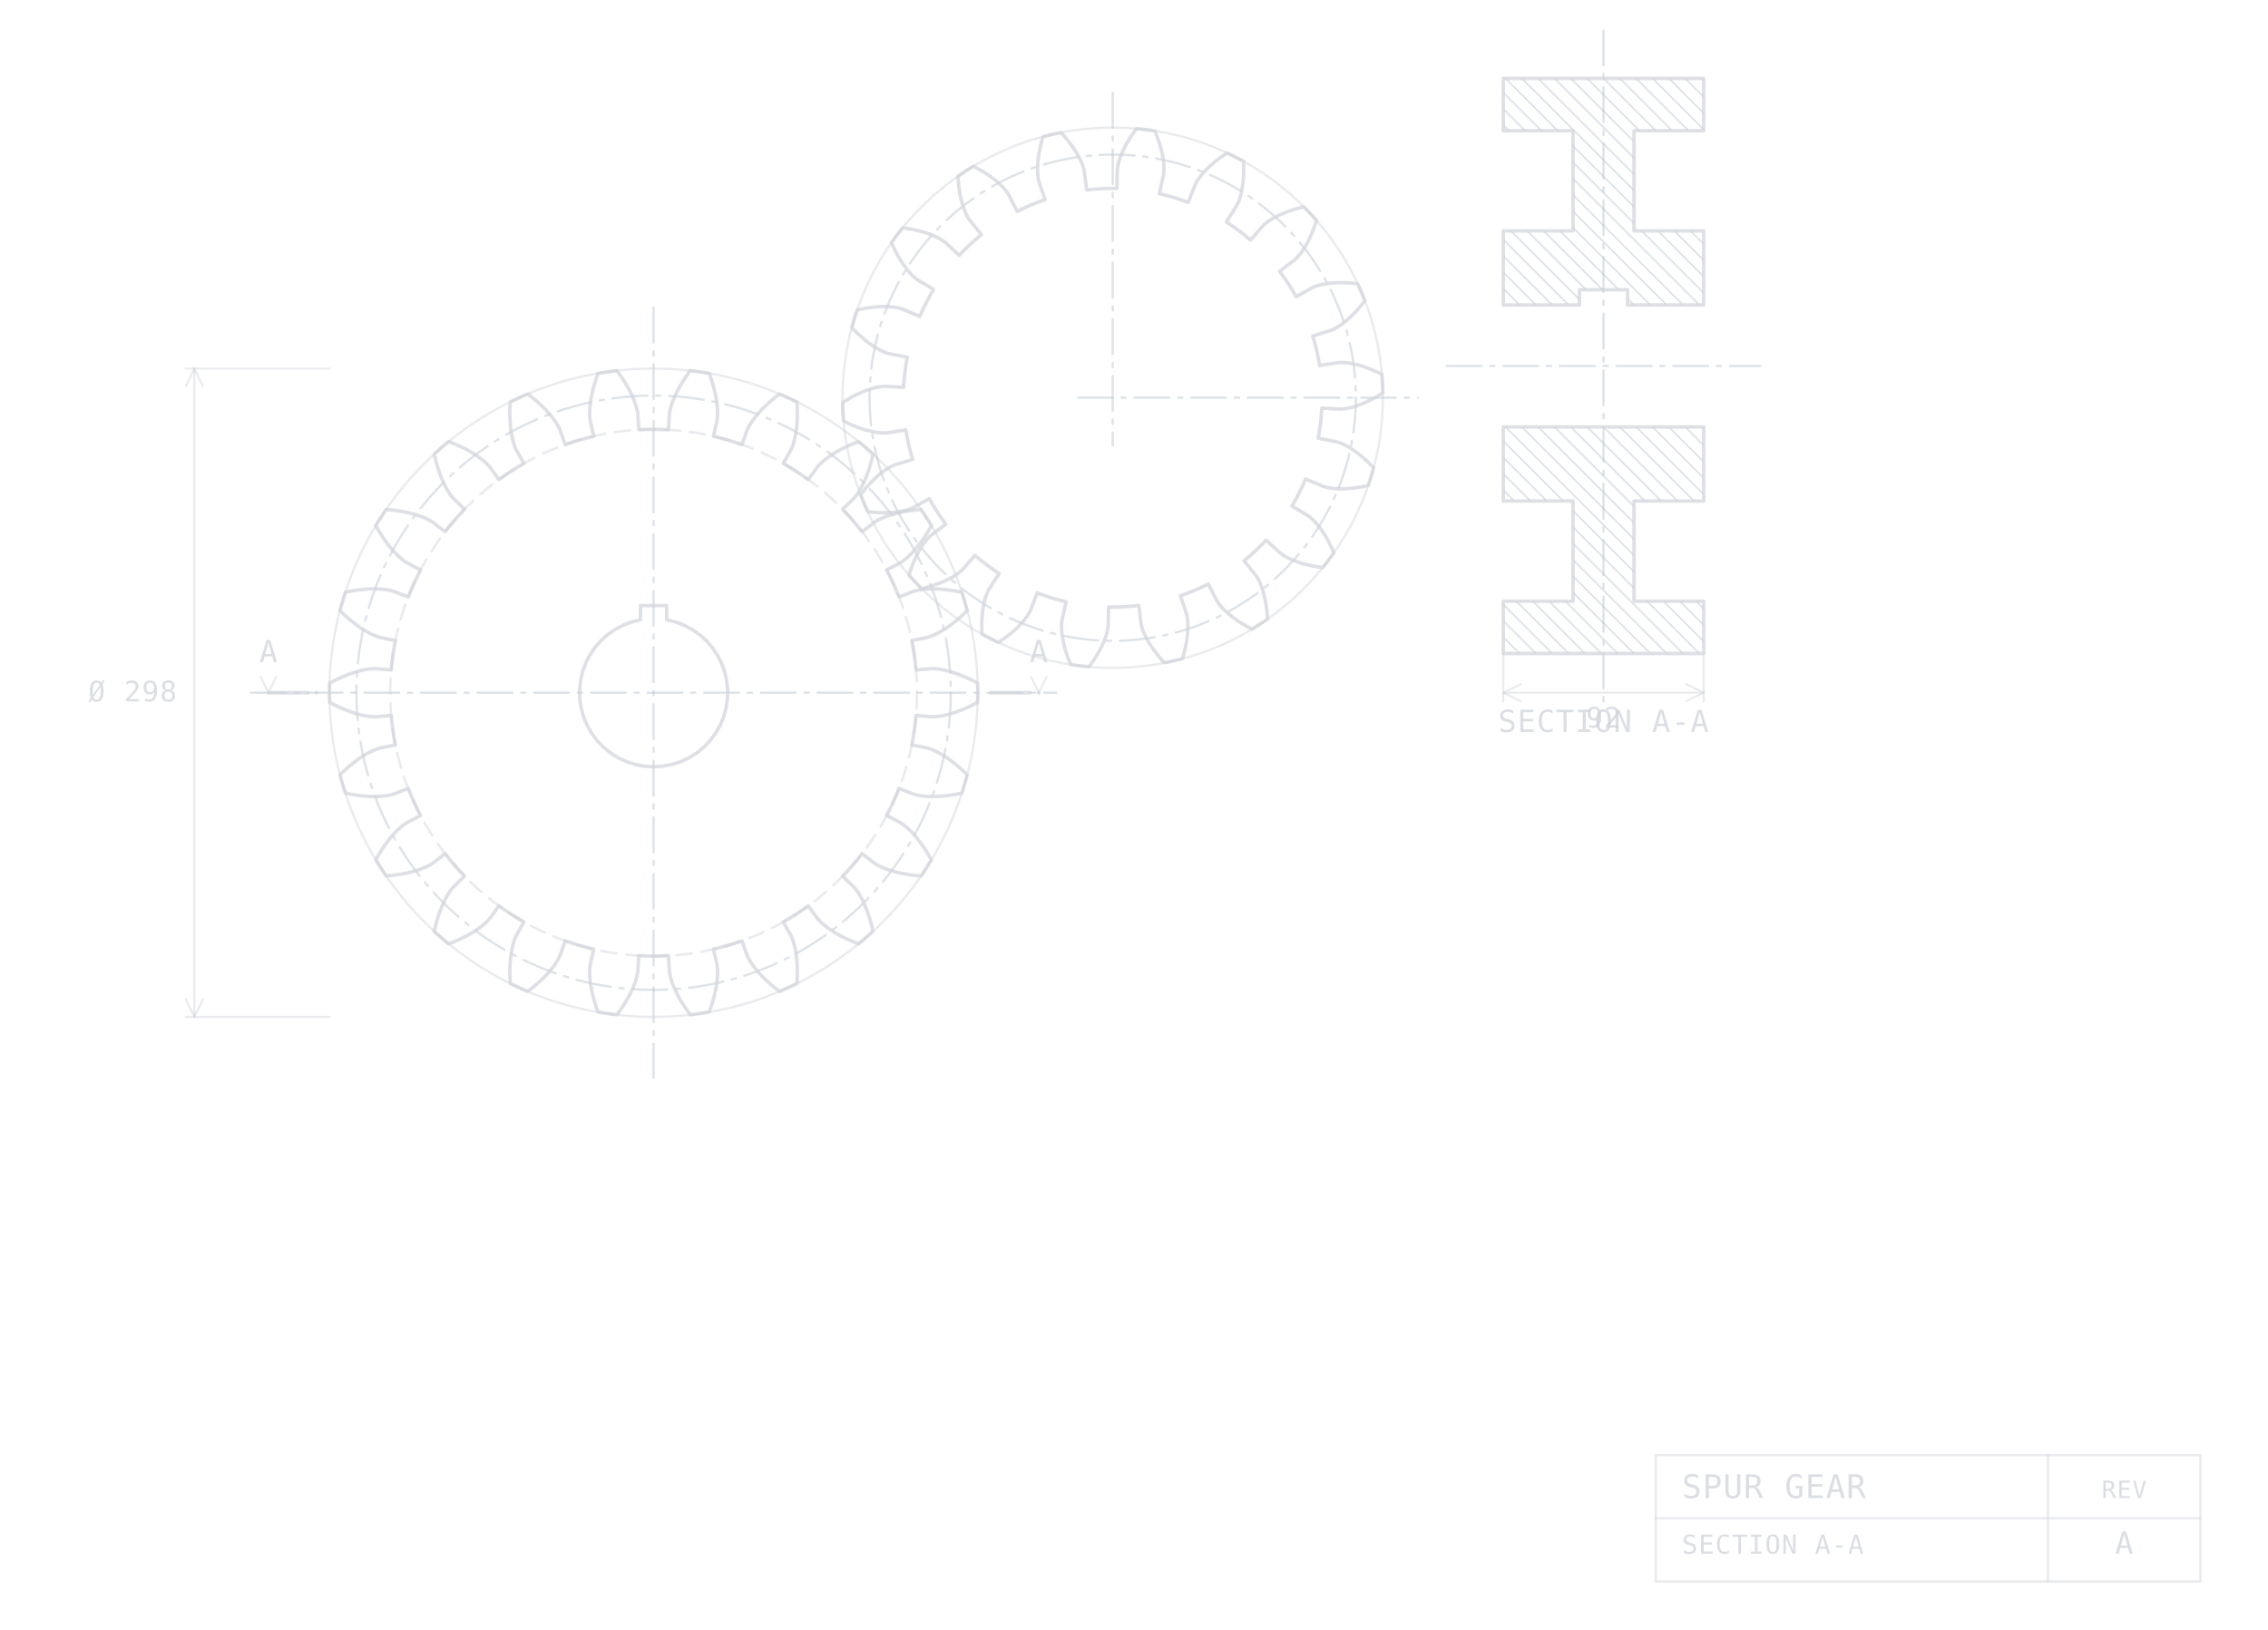
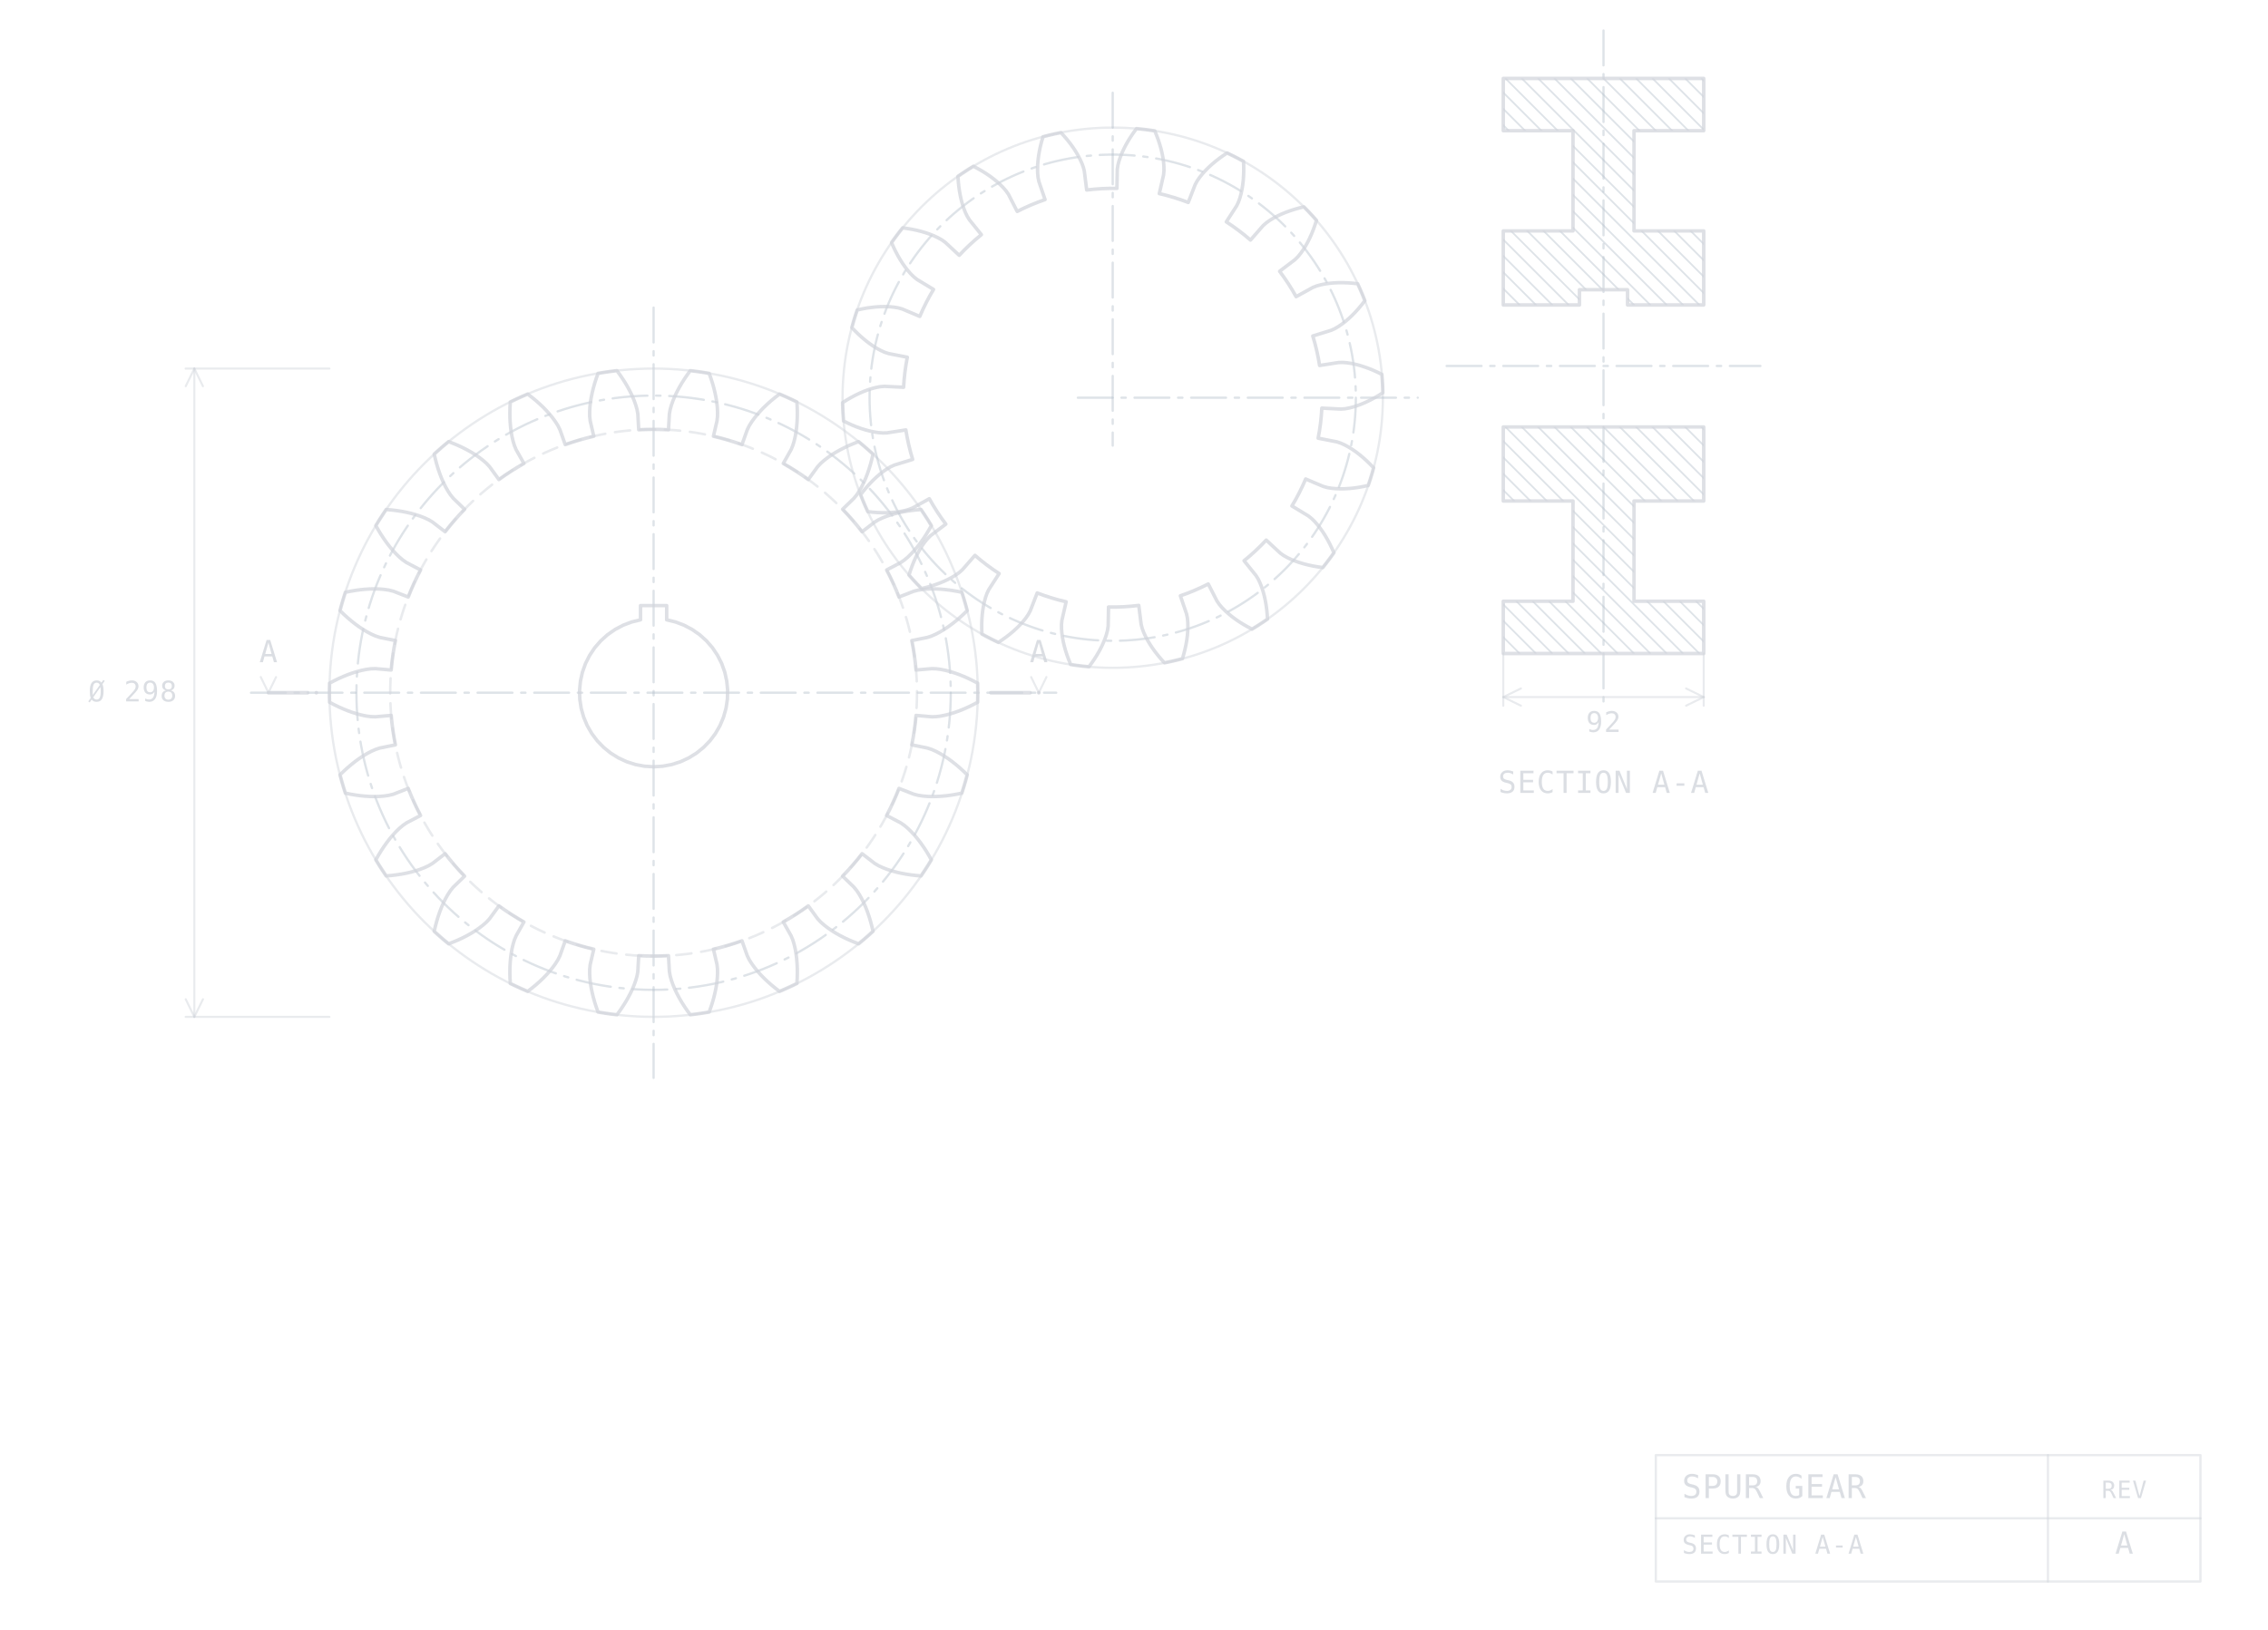
<svg xmlns="http://www.w3.org/2000/svg" viewBox="0 0 1041 748" fill="none" stroke-linecap="round" stroke-linejoin="round" aria-hidden="true">
  <line x1="115.2" y1="318" x2="484.8" y2="318" stroke="rgba(176, 188, 200, 0.42)" stroke-width="1.05" vector-effect="non-scaling-stroke" stroke-dasharray="16 4 2 4" />
  <line x1="300" y1="141.2" x2="300" y2="494.8" stroke="rgba(176, 188, 200, 0.42)" stroke-width="1.05" vector-effect="non-scaling-stroke" stroke-dasharray="16 4 2 4" />
  <circle cx="300" cy="318" r="148.8" stroke="rgba(209, 213, 219, 0.48)" stroke-width="1.05" vector-effect="non-scaling-stroke" />
  <circle cx="300" cy="318" r="136.4" stroke="rgba(176, 188, 200, 0.42)" stroke-width="1.05" vector-effect="non-scaling-stroke" stroke-dasharray="16 4 2 4" />
  <circle cx="300" cy="318" r="120.9" stroke="rgba(209, 213, 219, 0.48)" stroke-width="1.15" vector-effect="non-scaling-stroke" stroke-dasharray="7 4.5" />
  <path d="M 420.45 328.42 L 427.7 329.05 L 429.77 328.98 L 431.87 328.7 L 433.97 328.27 L 436.08 327.72 L 438.19 327.07 L 440.3 326.31 L 442.42 325.46 L 444.53 324.52 L 446.63 323.49 L 448.74 322.38 L 448.79 319.46 L 448.79 316.54 L 448.74 313.62 L 448.74 313.62 L 446.63 312.51 L 444.53 311.48 L 442.42 310.54 L 440.3 309.69 L 438.19 308.93 L 436.08 308.28 L 433.97 307.73 L 431.87 307.3 L 429.77 307.02 L 427.7 306.95 L 420.45 307.58 L 420.11 304.18 L 419.67 300.79 L 419.14 297.42 L 418.51 294.06 L 418.51 294.06 L 425.64 292.62 L 427.61 291.97 L 429.54 291.11 L 431.44 290.11 L 433.3 288.99 L 435.15 287.77 L 436.96 286.45 L 438.75 285.03 L 440.51 283.54 L 442.24 281.96 L 443.94 280.3 L 443.18 277.48 L 442.35 274.68 L 441.48 271.9 L 441.48 271.9 L 439.15 271.42 L 436.84 271.03 L 434.55 270.72 L 432.28 270.5 L 430.04 270.37 L 427.83 270.33 L 425.65 270.4 L 423.51 270.59 L 421.42 270.91 L 419.41 271.42 L 412.63 274.07 L 411.35 270.9 L 409.97 267.78 L 408.51 264.69 L 406.96 261.65 L 406.96 261.65 L 413.4 258.26 L 415.11 257.07 L 416.72 255.71 L 418.25 254.21 L 419.73 252.61 L 421.16 250.92 L 422.52 249.14 L 423.84 247.28 L 425.11 245.35 L 426.33 243.34 L 427.49 241.27 L 425.96 238.78 L 424.38 236.33 L 422.76 233.91 L 422.76 233.91 L 420.39 234.1 L 418.06 234.38 L 415.78 234.73 L 413.54 235.15 L 411.35 235.66 L 409.22 236.25 L 407.15 236.93 L 405.15 237.71 L 403.24 238.6 L 401.45 239.67 L 395.69 244.11 L 393.57 241.44 L 391.37 238.83 L 389.1 236.28 L 386.75 233.79 L 386.75 233.79 L 391.97 228.73 L 393.28 227.11 L 394.44 225.35 L 395.49 223.48 L 396.46 221.53 L 397.35 219.5 L 398.16 217.41 L 398.9 215.25 L 399.57 213.04 L 400.17 210.78 L 400.71 208.46 L 398.54 206.51 L 396.34 204.59 L 394.09 202.73 L 394.09 202.73 L 391.88 203.59 L 389.72 204.5 L 387.62 205.48 L 385.6 206.52 L 383.64 207.62 L 381.76 208.79 L 379.97 210.03 L 378.27 211.34 L 376.69 212.73 L 375.27 214.26 L 371 220.15 L 368.21 218.18 L 365.36 216.29 L 362.46 214.49 L 359.52 212.76 L 359.52 212.76 L 363.1 206.43 L 363.9 204.51 L 364.51 202.49 L 365 200.4 L 365.37 198.26 L 365.65 196.07 L 365.84 193.83 L 365.95 191.55 L 365.97 189.24 L 365.91 186.9 L 365.77 184.52 L 363.14 183.26 L 360.48 182.05 L 357.81 180.89 L 357.81 180.89 L 355.92 182.34 L 354.11 183.82 L 352.38 185.35 L 350.72 186.92 L 349.16 188.53 L 347.68 190.18 L 346.31 191.87 L 345.05 193.61 L 343.92 195.39 L 343 197.25 L 340.56 204.11 L 337.32 203.01 L 334.06 202 L 330.77 201.08 L 327.46 200.26 L 327.46 200.26 L 329.11 193.18 L 329.33 191.11 L 329.35 189 L 329.23 186.86 L 328.99 184.69 L 328.64 182.51 L 328.19 180.31 L 327.65 178.09 L 327.02 175.87 L 326.3 173.64 L 325.5 171.4 L 322.62 170.93 L 319.73 170.51 L 316.84 170.16 L 316.84 170.16 L 315.43 172.08 L 314.12 174.02 L 312.88 175.97 L 311.74 177.94 L 310.69 179.93 L 309.74 181.92 L 308.9 183.93 L 308.18 185.95 L 307.6 187.99 L 307.24 190.03 L 306.83 197.29 L 303.41 197.15 L 300 197.1 L 296.59 197.15 L 293.17 197.29 L 293.17 197.29 L 292.76 190.03 L 292.4 187.99 L 291.82 185.95 L 291.1 183.93 L 290.26 181.92 L 289.31 179.93 L 288.26 177.94 L 287.12 175.97 L 285.88 174.02 L 284.57 172.08 L 283.16 170.16 L 280.27 170.51 L 277.38 170.93 L 274.5 171.4 L 274.5 171.4 L 273.7 173.64 L 272.98 175.87 L 272.35 178.09 L 271.81 180.31 L 271.36 182.51 L 271.01 184.69 L 270.77 186.86 L 270.65 189 L 270.67 191.11 L 270.89 193.18 L 272.54 200.26 L 269.23 201.08 L 265.94 202 L 262.68 203.01 L 259.44 204.11 L 259.44 204.11 L 257 197.25 L 256.08 195.39 L 254.95 193.61 L 253.69 191.87 L 252.32 190.18 L 250.84 188.53 L 249.28 186.92 L 247.62 185.35 L 245.89 183.82 L 244.08 182.34 L 242.19 180.89 L 239.52 182.05 L 236.86 183.26 L 234.23 184.52 L 234.23 184.52 L 234.09 186.9 L 234.03 189.24 L 234.05 191.55 L 234.16 193.83 L 234.35 196.07 L 234.63 198.26 L 235 200.4 L 235.49 202.49 L 236.1 204.51 L 236.9 206.43 L 240.48 212.76 L 237.54 214.49 L 234.64 216.29 L 231.79 218.18 L 229 220.15 L 229 220.15 L 224.73 214.26 L 223.31 212.73 L 221.73 211.34 L 220.03 210.03 L 218.24 208.79 L 216.36 207.62 L 214.4 206.52 L 212.38 205.48 L 210.28 204.5 L 208.12 203.59 L 205.91 202.73 L 203.66 204.59 L 201.46 206.51 L 199.29 208.46 L 199.29 208.46 L 199.83 210.78 L 200.43 213.04 L 201.1 215.25 L 201.84 217.41 L 202.65 219.5 L 203.54 221.53 L 204.51 223.48 L 205.56 225.35 L 206.72 227.11 L 208.03 228.73 L 213.25 233.79 L 210.9 236.28 L 208.63 238.83 L 206.43 241.44 L 204.31 244.11 L 204.31 244.11 L 198.55 239.67 L 196.76 238.6 L 194.85 237.71 L 192.85 236.93 L 190.78 236.25 L 188.65 235.66 L 186.46 235.15 L 184.22 234.73 L 181.94 234.38 L 179.61 234.1 L 177.24 233.91 L 175.62 236.33 L 174.04 238.78 L 172.51 241.27 L 172.51 241.27 L 173.67 243.34 L 174.89 245.35 L 176.16 247.28 L 177.48 249.14 L 178.84 250.92 L 180.27 252.61 L 181.75 254.21 L 183.28 255.71 L 184.89 257.07 L 186.6 258.26 L 193.04 261.65 L 191.49 264.69 L 190.03 267.78 L 188.65 270.9 L 187.37 274.07 L 187.37 274.07 L 180.59 271.42 L 178.58 270.91 L 176.49 270.59 L 174.35 270.4 L 172.17 270.33 L 169.96 270.37 L 167.72 270.5 L 165.45 270.72 L 163.16 271.03 L 160.85 271.42 L 158.52 271.9 L 157.65 274.68 L 156.82 277.48 L 156.06 280.3 L 156.06 280.3 L 157.76 281.96 L 159.49 283.54 L 161.25 285.03 L 163.04 286.45 L 164.85 287.77 L 166.7 288.99 L 168.56 290.11 L 170.46 291.11 L 172.39 291.97 L 174.36 292.62 L 181.49 294.06 L 180.86 297.42 L 180.33 300.79 L 179.89 304.18 L 179.55 307.58 L 179.55 307.58 L 172.3 306.95 L 170.23 307.02 L 168.13 307.3 L 166.03 307.73 L 163.92 308.28 L 161.81 308.93 L 159.7 309.69 L 157.58 310.54 L 155.47 311.48 L 153.37 312.51 L 151.26 313.62 L 151.21 316.54 L 151.21 319.46 L 151.26 322.38 L 151.26 322.38 L 153.37 323.49 L 155.47 324.52 L 157.58 325.46 L 159.7 326.31 L 161.81 327.07 L 163.92 327.72 L 166.03 328.27 L 168.13 328.7 L 170.23 328.98 L 172.3 329.05 L 179.55 328.42 L 179.89 331.82 L 180.33 335.21 L 180.86 338.58 L 181.49 341.94 L 181.49 341.94 L 174.36 343.38 L 172.39 344.03 L 170.46 344.89 L 168.56 345.89 L 166.7 347.01 L 164.85 348.23 L 163.04 349.55 L 161.25 350.97 L 159.49 352.46 L 157.76 354.04 L 156.06 355.7 L 156.82 358.52 L 157.65 361.32 L 158.52 364.1 L 158.52 364.1 L 160.85 364.58 L 163.16 364.97 L 165.45 365.28 L 167.72 365.5 L 169.96 365.63 L 172.17 365.67 L 174.35 365.6 L 176.49 365.41 L 178.58 365.09 L 180.59 364.58 L 187.37 361.93 L 188.65 365.1 L 190.03 368.22 L 191.49 371.31 L 193.04 374.35 L 193.04 374.35 L 186.6 377.74 L 184.89 378.93 L 183.28 380.29 L 181.75 381.79 L 180.27 383.39 L 178.84 385.08 L 177.48 386.86 L 176.16 388.72 L 174.89 390.65 L 173.67 392.66 L 172.51 394.73 L 174.04 397.22 L 175.62 399.67 L 177.24 402.09 L 177.24 402.09 L 179.61 401.9 L 181.94 401.62 L 184.22 401.27 L 186.46 400.85 L 188.65 400.34 L 190.78 399.75 L 192.85 399.07 L 194.85 398.29 L 196.76 397.4 L 198.55 396.33 L 204.31 391.89 L 206.43 394.56 L 208.63 397.17 L 210.9 399.72 L 213.25 402.21 L 213.25 402.21 L 208.03 407.27 L 206.72 408.89 L 205.56 410.65 L 204.51 412.52 L 203.54 414.47 L 202.65 416.5 L 201.84 418.59 L 201.1 420.75 L 200.43 422.96 L 199.83 425.22 L 199.29 427.54 L 201.46 429.49 L 203.66 431.41 L 205.91 433.27 L 205.91 433.27 L 208.12 432.41 L 210.28 431.5 L 212.38 430.52 L 214.4 429.48 L 216.36 428.38 L 218.24 427.21 L 220.03 425.97 L 221.73 424.66 L 223.31 423.27 L 224.73 421.74 L 229 415.85 L 231.79 417.82 L 234.64 419.71 L 237.54 421.51 L 240.48 423.24 L 240.48 423.24 L 236.9 429.57 L 236.1 431.49 L 235.49 433.51 L 235 435.6 L 234.63 437.74 L 234.35 439.93 L 234.16 442.17 L 234.05 444.45 L 234.03 446.76 L 234.09 449.1 L 234.23 451.48 L 236.86 452.74 L 239.52 453.95 L 242.19 455.11 L 242.19 455.11 L 244.08 453.66 L 245.89 452.18 L 247.62 450.65 L 249.28 449.08 L 250.84 447.47 L 252.32 445.82 L 253.69 444.13 L 254.95 442.39 L 256.08 440.61 L 257 438.75 L 259.44 431.89 L 262.68 432.99 L 265.94 434 L 269.23 434.92 L 272.54 435.74 L 272.54 435.74 L 270.89 442.82 L 270.67 444.89 L 270.65 447 L 270.77 449.14 L 271.01 451.31 L 271.36 453.49 L 271.81 455.69 L 272.35 457.91 L 272.98 460.13 L 273.7 462.36 L 274.5 464.6 L 277.38 465.07 L 280.27 465.49 L 283.16 465.84 L 283.16 465.84 L 284.57 463.92 L 285.88 461.98 L 287.12 460.03 L 288.26 458.06 L 289.31 456.07 L 290.26 454.08 L 291.1 452.07 L 291.82 450.05 L 292.4 448.01 L 292.76 445.97 L 293.17 438.71 L 296.59 438.85 L 300 438.9 L 303.41 438.85 L 306.83 438.71 L 306.83 438.71 L 307.24 445.97 L 307.6 448.01 L 308.18 450.05 L 308.9 452.07 L 309.74 454.08 L 310.69 456.07 L 311.74 458.06 L 312.88 460.03 L 314.12 461.98 L 315.43 463.92 L 316.84 465.84 L 319.73 465.49 L 322.62 465.07 L 325.5 464.6 L 325.5 464.6 L 326.3 462.36 L 327.02 460.13 L 327.65 457.91 L 328.19 455.69 L 328.64 453.49 L 328.99 451.31 L 329.23 449.14 L 329.35 447 L 329.33 444.89 L 329.11 442.82 L 327.46 435.74 L 330.77 434.92 L 334.06 434 L 337.32 432.99 L 340.56 431.89 L 340.56 431.89 L 343 438.75 L 343.92 440.61 L 345.05 442.39 L 346.31 444.13 L 347.68 445.82 L 349.16 447.47 L 350.72 449.08 L 352.38 450.65 L 354.11 452.18 L 355.92 453.66 L 357.81 455.11 L 360.48 453.95 L 363.14 452.74 L 365.77 451.48 L 365.77 451.48 L 365.91 449.1 L 365.97 446.76 L 365.95 444.45 L 365.84 442.17 L 365.65 439.93 L 365.37 437.74 L 365 435.6 L 364.51 433.51 L 363.9 431.49 L 363.1 429.57 L 359.52 423.24 L 362.46 421.51 L 365.36 419.71 L 368.21 417.82 L 371 415.85 L 371 415.85 L 375.27 421.74 L 376.69 423.27 L 378.27 424.66 L 379.97 425.97 L 381.76 427.21 L 383.64 428.38 L 385.6 429.48 L 387.62 430.52 L 389.72 431.5 L 391.88 432.41 L 394.09 433.27 L 396.34 431.41 L 398.54 429.49 L 400.71 427.54 L 400.71 427.54 L 400.17 425.22 L 399.57 422.96 L 398.9 420.75 L 398.16 418.59 L 397.35 416.5 L 396.46 414.47 L 395.49 412.52 L 394.44 410.65 L 393.28 408.89 L 391.97 407.27 L 386.75 402.21 L 389.1 399.72 L 391.37 397.17 L 393.57 394.56 L 395.69 391.89 L 395.69 391.89 L 401.45 396.33 L 403.24 397.4 L 405.15 398.29 L 407.15 399.07 L 409.22 399.75 L 411.35 400.34 L 413.54 400.85 L 415.78 401.27 L 418.06 401.62 L 420.39 401.9 L 422.76 402.09 L 424.38 399.67 L 425.96 397.22 L 427.49 394.73 L 427.49 394.73 L 426.33 392.66 L 425.11 390.65 L 423.84 388.72 L 422.52 386.86 L 421.16 385.08 L 419.73 383.39 L 418.25 381.79 L 416.72 380.29 L 415.11 378.93 L 413.4 377.74 L 406.96 374.35 L 408.51 371.31 L 409.97 368.22 L 411.35 365.1 L 412.63 361.93 L 412.63 361.93 L 419.41 364.58 L 421.42 365.09 L 423.51 365.41 L 425.65 365.6 L 427.83 365.67 L 430.04 365.63 L 432.28 365.5 L 434.55 365.28 L 436.84 364.97 L 439.15 364.58 L 441.48 364.1 L 442.35 361.32 L 443.18 358.52 L 443.94 355.7 L 443.94 355.7 L 442.24 354.04 L 440.51 352.46 L 438.75 350.97 L 436.96 349.55 L 435.15 348.23 L 433.3 347.01 L 431.44 345.89 L 429.54 344.89 L 427.61 344.03 L 425.64 343.38 L 418.51 341.94 L 419.14 338.58 L 419.67 335.21 L 420.11 331.82 L 420.45 328.42 Z" stroke="rgba(209, 213, 219, 0.72)" stroke-width="1.6" vector-effect="non-scaling-stroke" />
  <circle cx="510.73" cy="182.57" r="124" stroke="rgba(209, 213, 219, 0.48)" stroke-width="1.05" vector-effect="non-scaling-stroke" />
  <circle cx="510.73" cy="182.57" r="111.6" stroke="rgba(176, 188, 200, 0.42)" stroke-width="1.05" vector-effect="non-scaling-stroke" stroke-dasharray="16 4 2 4" />
  <line x1="494.73" y1="182.57" x2="650.73" y2="182.57" stroke="rgba(176, 188, 200, 0.42)" stroke-width="1.05" vector-effect="non-scaling-stroke" stroke-dasharray="16 4 2 4" />
  <line x1="510.73" y1="42.57" x2="510.73" y2="204.57" stroke="rgba(176, 188, 200, 0.42)" stroke-width="1.05" vector-effect="non-scaling-stroke" stroke-dasharray="16 4 2 4" />
  <path d="M 606.71 187.35 L 615.47 187.79 L 617.4 187.64 L 619.33 187.28 L 621.26 186.77 L 623.2 186.15 L 625.13 185.41 L 627.06 184.57 L 628.99 183.64 L 630.91 182.62 L 632.82 181.5 L 634.71 180.3 L 634.63 177.49 L 634.48 174.67 L 634.27 171.86 L 634.27 171.86 L 632.26 170.87 L 630.24 169.96 L 628.23 169.14 L 626.22 168.42 L 624.21 167.78 L 622.21 167.25 L 620.22 166.83 L 618.24 166.53 L 616.28 166.38 L 614.35 166.43 L 605.69 167.78 L 605.09 164.35 L 604.37 160.95 L 603.53 157.58 L 602.56 154.24 L 602.56 154.24 L 610.94 151.65 L 612.7 150.85 L 614.39 149.85 L 616.04 148.72 L 617.64 147.47 L 619.21 146.11 L 620.73 144.67 L 622.23 143.13 L 623.68 141.51 L 625.09 139.81 L 626.46 138.04 L 625.42 135.42 L 624.32 132.83 L 623.16 130.26 L 623.16 130.26 L 620.93 130.01 L 618.73 129.85 L 616.55 129.77 L 614.41 129.77 L 612.31 129.87 L 610.25 130.05 L 608.23 130.34 L 606.27 130.73 L 604.38 131.25 L 602.58 131.96 L 594.9 136.19 L 593.17 133.18 L 591.33 130.23 L 589.38 127.35 L 587.34 124.54 L 587.34 124.54 L 594.33 119.24 L 595.7 117.89 L 596.95 116.37 L 598.11 114.74 L 599.19 113.02 L 600.2 111.21 L 601.14 109.33 L 602.01 107.38 L 602.82 105.36 L 603.57 103.28 L 604.25 101.14 L 602.38 99.04 L 600.46 96.98 L 598.49 94.96 L 598.49 94.96 L 596.31 95.49 L 594.18 96.09 L 592.11 96.76 L 590.1 97.5 L 588.16 98.3 L 586.28 99.18 L 584.49 100.14 L 582.78 101.18 L 581.18 102.32 L 579.74 103.6 L 573.97 110.2 L 571.31 107.96 L 568.57 105.82 L 565.75 103.78 L 562.87 101.84 L 562.87 101.84 L 567.63 94.47 L 568.46 92.73 L 569.11 90.88 L 569.64 88.95 L 570.07 86.96 L 570.4 84.92 L 570.64 82.83 L 570.79 80.69 L 570.86 78.52 L 570.85 76.31 L 570.76 74.07 L 568.28 72.73 L 565.77 71.45 L 563.23 70.23 L 563.23 70.23 L 561.36 71.48 L 559.57 72.77 L 557.85 74.1 L 556.22 75.48 L 554.67 76.9 L 553.21 78.37 L 551.85 79.89 L 550.6 81.45 L 549.48 83.07 L 548.57 84.76 L 545.4 92.94 L 542.14 91.75 L 538.83 90.67 L 535.49 89.71 L 532.11 88.88 L 532.11 88.88 L 534.06 80.33 L 534.25 78.41 L 534.23 76.44 L 534.07 74.45 L 533.79 72.43 L 533.4 70.4 L 532.91 68.35 L 532.32 66.3 L 531.65 64.23 L 530.88 62.16 L 530.03 60.08 L 527.24 59.67 L 524.45 59.33 L 521.64 59.05 L 521.64 59.05 L 520.31 60.86 L 519.07 62.69 L 517.91 64.53 L 516.85 66.38 L 515.88 68.25 L 515.01 70.13 L 514.25 72.02 L 513.61 73.91 L 513.12 75.81 L 512.83 77.72 L 512.66 86.49 L 509.18 86.48 L 505.7 86.6 L 502.24 86.85 L 498.78 87.22 L 498.78 87.22 L 497.69 78.51 L 497.21 76.65 L 496.52 74.81 L 495.68 72.99 L 494.73 71.19 L 493.67 69.41 L 492.51 67.66 L 491.25 65.92 L 489.91 64.21 L 488.48 62.53 L 486.97 60.87 L 484.21 61.44 L 481.47 62.07 L 478.74 62.77 L 478.74 62.77 L 478.11 64.92 L 477.56 67.06 L 477.11 69.19 L 476.74 71.3 L 476.47 73.39 L 476.29 75.45 L 476.23 77.48 L 476.27 79.48 L 476.46 81.44 L 476.84 83.33 L 479.68 91.63 L 476.41 92.81 L 473.18 94.11 L 470.01 95.53 L 466.89 97.06 L 466.89 97.06 L 462.89 89.25 L 461.79 87.66 L 460.52 86.17 L 459.11 84.75 L 457.6 83.38 L 456 82.08 L 454.31 80.82 L 452.53 79.62 L 450.69 78.47 L 448.77 77.38 L 446.78 76.33 L 444.38 77.81 L 442.02 79.35 L 439.69 80.94 L 439.69 80.94 L 439.84 83.18 L 440.06 85.37 L 440.36 87.53 L 440.73 89.63 L 441.19 91.69 L 441.73 93.69 L 442.36 95.62 L 443.09 97.48 L 443.94 99.26 L 444.95 100.9 L 450.45 107.73 L 447.78 109.96 L 445.19 112.29 L 442.69 114.7 L 440.28 117.21 L 440.28 117.21 L 433.86 111.24 L 432.29 110.12 L 430.57 109.16 L 428.77 108.3 L 426.88 107.54 L 424.93 106.86 L 422.91 106.26 L 420.83 105.73 L 418.71 105.29 L 416.53 104.91 L 414.3 104.61 L 412.56 106.82 L 410.86 109.07 L 409.22 111.36 L 409.22 111.36 L 410.12 113.42 L 411.08 115.41 L 412.1 117.33 L 413.17 119.18 L 414.3 120.95 L 415.5 122.65 L 416.75 124.25 L 418.07 125.75 L 419.47 127.13 L 420.98 128.33 L 428.49 132.86 L 426.74 135.87 L 425.11 138.94 L 423.59 142.07 L 422.18 145.25 L 422.18 145.25 L 414.1 141.84 L 412.24 141.32 L 410.3 141 L 408.31 140.81 L 406.28 140.74 L 404.21 140.77 L 402.1 140.9 L 399.98 141.12 L 397.82 141.42 L 395.65 141.82 L 393.46 142.3 L 392.57 144.97 L 391.75 147.66 L 390.99 150.38 L 390.99 150.38 L 392.54 152 L 394.12 153.54 L 395.73 155 L 397.37 156.37 L 399.04 157.65 L 400.74 158.83 L 402.47 159.91 L 404.23 160.87 L 406.01 161.69 L 407.84 162.3 L 416.45 163.99 L 415.84 167.42 L 415.35 170.86 L 414.99 174.32 L 414.75 177.78 L 414.75 177.78 L 405.99 177.35 L 404.07 177.5 L 402.14 177.86 L 400.21 178.36 L 398.27 178.99 L 396.33 179.73 L 394.4 180.56 L 392.48 181.5 L 390.56 182.52 L 388.65 183.64 L 386.75 184.84 L 386.84 187.65 L 386.99 190.47 L 387.2 193.28 L 387.2 193.28 L 389.21 194.27 L 391.22 195.18 L 393.24 196 L 395.25 196.72 L 397.26 197.35 L 399.26 197.88 L 401.25 198.3 L 403.23 198.6 L 405.19 198.76 L 407.11 198.71 L 415.78 197.36 L 416.38 200.79 L 417.1 204.19 L 417.94 207.56 L 418.91 210.9 L 418.91 210.9 L 410.53 213.49 L 408.77 214.28 L 407.08 215.28 L 405.43 216.42 L 403.83 217.67 L 402.26 219.03 L 400.73 220.47 L 399.24 222.01 L 397.79 223.63 L 396.38 225.33 L 395.01 227.1 L 396.05 229.72 L 397.15 232.31 L 398.31 234.88 L 398.31 234.88 L 400.54 235.13 L 402.74 235.29 L 404.92 235.37 L 407.06 235.37 L 409.16 235.27 L 411.22 235.09 L 413.23 234.8 L 415.2 234.41 L 417.09 233.88 L 418.88 233.18 L 426.56 228.95 L 428.3 231.96 L 430.14 234.91 L 432.08 237.79 L 434.13 240.6 L 434.13 240.6 L 427.14 245.89 L 425.77 247.25 L 424.52 248.76 L 423.36 250.39 L 422.28 252.12 L 421.27 253.93 L 420.33 255.81 L 419.46 257.76 L 418.65 259.78 L 417.9 261.86 L 417.22 264 L 419.09 266.1 L 421.01 268.16 L 422.98 270.18 L 422.98 270.18 L 425.16 269.65 L 427.29 269.05 L 429.36 268.38 L 431.37 267.64 L 433.31 266.84 L 435.18 265.96 L 436.98 265 L 438.69 263.96 L 440.29 262.82 L 441.73 261.54 L 447.5 254.94 L 450.16 257.18 L 452.9 259.32 L 455.71 261.36 L 458.6 263.3 L 458.6 263.3 L 453.84 270.67 L 453.01 272.41 L 452.36 274.26 L 451.83 276.19 L 451.4 278.18 L 451.07 280.22 L 450.83 282.31 L 450.68 284.45 L 450.61 286.62 L 450.62 288.83 L 450.71 291.07 L 453.19 292.41 L 455.7 293.69 L 458.24 294.91 L 458.24 294.91 L 460.1 293.66 L 461.9 292.37 L 463.61 291.04 L 465.25 289.66 L 466.8 288.23 L 468.26 286.77 L 469.62 285.25 L 470.87 283.69 L 471.98 282.07 L 472.9 280.38 L 476.07 272.2 L 479.33 273.39 L 482.64 274.47 L 485.98 275.43 L 489.35 276.26 L 489.35 276.26 L 487.4 284.81 L 487.22 286.73 L 487.24 288.7 L 487.4 290.69 L 487.68 292.7 L 488.07 294.74 L 488.56 296.78 L 489.14 298.84 L 489.82 300.91 L 490.59 302.98 L 491.44 305.06 L 494.22 305.47 L 497.02 305.81 L 499.82 306.09 L 499.82 306.09 L 501.15 304.28 L 502.4 302.45 L 503.55 300.61 L 504.62 298.76 L 505.59 296.89 L 506.46 295.01 L 507.22 293.12 L 507.86 291.23 L 508.35 289.33 L 508.64 287.42 L 508.81 278.65 L 512.29 278.66 L 515.76 278.54 L 519.23 278.29 L 522.69 277.92 L 522.69 277.92 L 523.78 286.62 L 524.26 288.49 L 524.95 290.33 L 525.79 292.15 L 526.74 293.95 L 527.8 295.72 L 528.96 297.48 L 530.21 299.22 L 531.56 300.93 L 532.98 302.61 L 534.49 304.27 L 537.25 303.7 L 540 303.07 L 542.73 302.37 L 542.73 302.37 L 543.36 300.22 L 543.9 298.08 L 544.36 295.95 L 544.73 293.84 L 545 291.75 L 545.17 289.69 L 545.24 287.66 L 545.19 285.66 L 545.01 283.7 L 544.62 281.81 L 541.79 273.51 L 545.06 272.33 L 548.28 271.03 L 551.46 269.61 L 554.58 268.08 L 554.58 268.08 L 558.58 275.89 L 559.67 277.48 L 560.95 278.97 L 562.36 280.39 L 563.87 281.76 L 565.47 283.06 L 567.16 284.32 L 568.93 285.52 L 570.78 286.67 L 572.7 287.76 L 574.69 288.81 L 577.08 287.33 L 579.45 285.79 L 581.77 284.2 L 581.77 284.2 L 581.63 281.96 L 581.41 279.76 L 581.11 277.61 L 580.73 275.5 L 580.28 273.45 L 579.73 271.45 L 579.1 269.52 L 578.37 267.66 L 577.53 265.88 L 576.52 264.24 L 571.02 257.41 L 573.69 255.18 L 576.27 252.85 L 578.77 250.44 L 581.18 247.93 L 581.18 247.93 L 587.61 253.89 L 589.18 255.02 L 590.89 255.98 L 592.7 256.84 L 594.59 257.6 L 596.54 258.28 L 598.56 258.88 L 600.63 259.4 L 602.76 259.85 L 604.94 260.23 L 607.16 260.53 L 608.91 258.31 L 610.61 256.06 L 612.25 253.78 L 612.25 253.78 L 611.35 251.72 L 610.39 249.73 L 609.37 247.81 L 608.3 245.96 L 607.17 244.18 L 605.97 242.49 L 604.72 240.89 L 603.4 239.39 L 602 238.01 L 600.49 236.81 L 592.98 232.27 L 594.73 229.27 L 596.36 226.2 L 597.88 223.07 L 599.29 219.89 L 599.29 219.89 L 607.37 223.3 L 609.23 223.82 L 611.17 224.14 L 613.16 224.32 L 615.19 224.4 L 617.26 224.37 L 619.36 224.24 L 621.49 224.02 L 623.64 223.72 L 625.82 223.32 L 628.01 222.84 L 628.9 220.17 L 629.72 217.47 L 630.48 214.76 L 630.48 214.76 L 628.93 213.14 L 627.35 211.6 L 625.74 210.14 L 624.09 208.77 L 622.42 207.49 L 620.72 206.3 L 619 205.23 L 617.24 204.27 L 615.45 203.45 L 613.63 202.84 L 605.02 201.15 L 605.63 197.72 L 606.12 194.28 L 606.48 190.82 L 606.71 187.35 Z" stroke="rgba(209, 213, 219, 0.72)" stroke-width="1.6" vector-effect="non-scaling-stroke" />
  <path d="M 306 284.53 L 310.08 285.53 L 314 287.02 L 317.71 288.98 L 321.15 291.38 L 324.27 294.19 L 327.02 297.36 L 329.36 300.85 L 331.25 304.59 L 332.66 308.54 L 333.57 312.64 L 333.98 316.82 L 333.87 321.01 L 333.24 325.16 L 332.1 329.2 L 330.48 333.07 L 328.39 336.71 L 325.87 340.07 L 322.95 343.08 L 319.69 345.72 L 316.12 347.93 L 312.31 349.69 L 308.31 350.97 L 304.19 351.74 L 300 352 L 295.81 351.74 L 291.69 350.97 L 287.69 349.69 L 283.88 347.93 L 280.31 345.72 L 277.05 343.08 L 274.13 340.07 L 271.61 336.71 L 269.52 333.07 L 267.9 329.2 L 266.76 325.16 L 266.13 321.01 L 266.02 316.82 L 266.43 312.64 L 267.34 308.54 L 268.75 304.59 L 270.64 300.85 L 272.98 297.36 L 275.73 294.19 L 278.85 291.38 L 282.29 288.98 L 286 287.02 L 289.92 285.53 L 294 284.53 L 294 278 L 306 278 Z" stroke="rgba(209, 213, 219, 0.72)" stroke-width="1.6" vector-effect="non-scaling-stroke" />
  <line x1="123.2" y1="318" x2="145.2" y2="318" stroke="rgba(209, 213, 219, 0.72)" stroke-width="1.7" vector-effect="non-scaling-stroke" stroke-dasharray="18 4 2 4" />
  <line x1="454.8" y1="318" x2="476.8" y2="318" stroke="rgba(209, 213, 219, 0.72)" stroke-width="1.7" vector-effect="non-scaling-stroke" stroke-dasharray="18 4 2 4" />
  <line x1="123.2" y1="318" x2="119.69" y2="310.81" stroke="rgba(209, 213, 219, 0.48)" stroke-width="0.95" vector-effect="non-scaling-stroke" />
  <line x1="123.2" y1="318" x2="126.71" y2="310.81" stroke="rgba(209, 213, 219, 0.48)" stroke-width="0.95" vector-effect="non-scaling-stroke" />
  <line x1="476.8" y1="318" x2="473.29" y2="310.81" stroke="rgba(209, 213, 219, 0.48)" stroke-width="0.95" vector-effect="non-scaling-stroke" />
  <line x1="476.8" y1="318" x2="480.31" y2="310.81" stroke="rgba(209, 213, 219, 0.48)" stroke-width="0.95" vector-effect="non-scaling-stroke" />
  <text x="123.2" y="304" fill="rgba(209, 213, 219, 0.78)" font-family="ui-monospace, SFMono-Regular, Menlo, Consolas, monospace" font-size="14" text-anchor="middle" letter-spacing="0.4">A</text>
  <text x="476.8" y="304" fill="rgba(209, 213, 219, 0.78)" font-family="ui-monospace, SFMono-Regular, Menlo, Consolas, monospace" font-size="14" text-anchor="middle" letter-spacing="0.4">A</text>
  <line x1="151.2" y1="169.2" x2="85.2" y2="169.2" stroke="rgba(209, 213, 219, 0.48)" stroke-width="0.95" vector-effect="non-scaling-stroke" />
  <line x1="151.2" y1="466.8" x2="85.2" y2="466.8" stroke="rgba(209, 213, 219, 0.48)" stroke-width="0.95" vector-effect="non-scaling-stroke" />
  <line x1="89.2" y1="169.2" x2="89.2" y2="466.8" stroke="rgba(209, 213, 219, 0.48)" stroke-width="0.95" vector-effect="non-scaling-stroke" />
  <line x1="89.2" y1="169.2" x2="93.15" y2="177.29" stroke="rgba(209, 213, 219, 0.48)" stroke-width="0.95" vector-effect="non-scaling-stroke" />
  <line x1="89.2" y1="169.2" x2="85.25" y2="177.29" stroke="rgba(209, 213, 219, 0.48)" stroke-width="0.95" vector-effect="non-scaling-stroke" />
  <line x1="89.2" y1="466.8" x2="85.25" y2="458.71" stroke="rgba(209, 213, 219, 0.48)" stroke-width="0.95" vector-effect="non-scaling-stroke" />
  <line x1="89.2" y1="466.8" x2="93.15" y2="458.71" stroke="rgba(209, 213, 219, 0.48)" stroke-width="0.95" vector-effect="non-scaling-stroke" />
  <text x="81.2" y="322" fill="rgba(209, 213, 219, 0.78)" font-family="ui-monospace, SFMono-Regular, Menlo, Consolas, monospace" font-size="13" text-anchor="end" letter-spacing="0.4">Ø 298</text>
  <line x1="664" y1="168" x2="808" y2="168" stroke="rgba(176, 188, 200, 0.42)" stroke-width="1.05" vector-effect="non-scaling-stroke" stroke-dasharray="16 4 2 4" />
  <line x1="736" y1="14" x2="736" y2="322" stroke="rgba(176, 188, 200, 0.42)" stroke-width="1.05" vector-effect="non-scaling-stroke" stroke-dasharray="16 4 2 4" />
  <clipPath id="h1">
    <path d="M 690 140 L 690 106 L 722 106 L 722 60 L 690 60 L 690 36 L 782 36 L 782 60 L 750 60 L 750 106 L 782 106 L 782 140 L 747.04 140 L 747.04 133 L 724.96 133 L 724.96 140 L 690 140 Z" />
  </clipPath>
  <g clip-path="url(#h1)">
    <line x1="586" y1="36" x2="690" y2="140" stroke="rgba(176, 188, 200, 0.42)" stroke-width="0.8" vector-effect="non-scaling-stroke" />
    <line x1="593.5" y1="36" x2="697.5" y2="140" stroke="rgba(176, 188, 200, 0.42)" stroke-width="0.8" vector-effect="non-scaling-stroke" />
    <line x1="601" y1="36" x2="705" y2="140" stroke="rgba(176, 188, 200, 0.42)" stroke-width="0.8" vector-effect="non-scaling-stroke" />
    <line x1="608.5" y1="36" x2="712.5" y2="140" stroke="rgba(176, 188, 200, 0.42)" stroke-width="0.8" vector-effect="non-scaling-stroke" />
    <line x1="616" y1="36" x2="720" y2="140" stroke="rgba(176, 188, 200, 0.42)" stroke-width="0.8" vector-effect="non-scaling-stroke" />
    <line x1="623.5" y1="36" x2="727.5" y2="140" stroke="rgba(176, 188, 200, 0.42)" stroke-width="0.8" vector-effect="non-scaling-stroke" />
    <line x1="631" y1="36" x2="735" y2="140" stroke="rgba(176, 188, 200, 0.42)" stroke-width="0.8" vector-effect="non-scaling-stroke" />
    <line x1="638.5" y1="36" x2="742.5" y2="140" stroke="rgba(176, 188, 200, 0.42)" stroke-width="0.8" vector-effect="non-scaling-stroke" />
    <line x1="646" y1="36" x2="750" y2="140" stroke="rgba(176, 188, 200, 0.42)" stroke-width="0.8" vector-effect="non-scaling-stroke" />
    <line x1="653.5" y1="36" x2="757.5" y2="140" stroke="rgba(176, 188, 200, 0.42)" stroke-width="0.8" vector-effect="non-scaling-stroke" />
    <line x1="661" y1="36" x2="765" y2="140" stroke="rgba(176, 188, 200, 0.42)" stroke-width="0.8" vector-effect="non-scaling-stroke" />
    <line x1="668.5" y1="36" x2="772.5" y2="140" stroke="rgba(176, 188, 200, 0.42)" stroke-width="0.8" vector-effect="non-scaling-stroke" />
    <line x1="676" y1="36" x2="780" y2="140" stroke="rgba(176, 188, 200, 0.42)" stroke-width="0.8" vector-effect="non-scaling-stroke" />
    <line x1="683.5" y1="36" x2="787.5" y2="140" stroke="rgba(176, 188, 200, 0.42)" stroke-width="0.8" vector-effect="non-scaling-stroke" />
    <line x1="691" y1="36" x2="795" y2="140" stroke="rgba(176, 188, 200, 0.42)" stroke-width="0.8" vector-effect="non-scaling-stroke" />
    <line x1="698.5" y1="36" x2="802.5" y2="140" stroke="rgba(176, 188, 200, 0.42)" stroke-width="0.8" vector-effect="non-scaling-stroke" />
    <line x1="706" y1="36" x2="810" y2="140" stroke="rgba(176, 188, 200, 0.42)" stroke-width="0.8" vector-effect="non-scaling-stroke" />
    <line x1="713.5" y1="36" x2="817.5" y2="140" stroke="rgba(176, 188, 200, 0.42)" stroke-width="0.8" vector-effect="non-scaling-stroke" />
    <line x1="721" y1="36" x2="825" y2="140" stroke="rgba(176, 188, 200, 0.42)" stroke-width="0.8" vector-effect="non-scaling-stroke" />
    <line x1="728.5" y1="36" x2="832.5" y2="140" stroke="rgba(176, 188, 200, 0.42)" stroke-width="0.8" vector-effect="non-scaling-stroke" />
    <line x1="736" y1="36" x2="840" y2="140" stroke="rgba(176, 188, 200, 0.42)" stroke-width="0.8" vector-effect="non-scaling-stroke" />
    <line x1="743.5" y1="36" x2="847.5" y2="140" stroke="rgba(176, 188, 200, 0.42)" stroke-width="0.8" vector-effect="non-scaling-stroke" />
    <line x1="751" y1="36" x2="855" y2="140" stroke="rgba(176, 188, 200, 0.42)" stroke-width="0.8" vector-effect="non-scaling-stroke" />
    <line x1="758.5" y1="36" x2="862.5" y2="140" stroke="rgba(176, 188, 200, 0.42)" stroke-width="0.8" vector-effect="non-scaling-stroke" />
    <line x1="766" y1="36" x2="870" y2="140" stroke="rgba(176, 188, 200, 0.42)" stroke-width="0.8" vector-effect="non-scaling-stroke" />
    <line x1="773.5" y1="36" x2="877.5" y2="140" stroke="rgba(176, 188, 200, 0.42)" stroke-width="0.8" vector-effect="non-scaling-stroke" />
    <line x1="781" y1="36" x2="885" y2="140" stroke="rgba(176, 188, 200, 0.42)" stroke-width="0.8" vector-effect="non-scaling-stroke" />
    <line x1="788.5" y1="36" x2="892.5" y2="140" stroke="rgba(176, 188, 200, 0.42)" stroke-width="0.8" vector-effect="non-scaling-stroke" />
  </g>
  <clipPath id="h2">
    <path d="M 690 196 L 690 230 L 722 230 L 722 276 L 690 276 L 690 300 L 782 300 L 782 276 L 750 276 L 750 230 L 782 230 L 782 196 L 690 196 Z" />
  </clipPath>
  <g clip-path="url(#h2)">
    <line x1="586" y1="196" x2="690" y2="300" stroke="rgba(176, 188, 200, 0.42)" stroke-width="0.8" vector-effect="non-scaling-stroke" />
    <line x1="593.5" y1="196" x2="697.5" y2="300" stroke="rgba(176, 188, 200, 0.42)" stroke-width="0.8" vector-effect="non-scaling-stroke" />
    <line x1="601" y1="196" x2="705" y2="300" stroke="rgba(176, 188, 200, 0.42)" stroke-width="0.8" vector-effect="non-scaling-stroke" />
    <line x1="608.5" y1="196" x2="712.5" y2="300" stroke="rgba(176, 188, 200, 0.42)" stroke-width="0.8" vector-effect="non-scaling-stroke" />
    <line x1="616" y1="196" x2="720" y2="300" stroke="rgba(176, 188, 200, 0.42)" stroke-width="0.8" vector-effect="non-scaling-stroke" />
    <line x1="623.5" y1="196" x2="727.5" y2="300" stroke="rgba(176, 188, 200, 0.42)" stroke-width="0.8" vector-effect="non-scaling-stroke" />
    <line x1="631" y1="196" x2="735" y2="300" stroke="rgba(176, 188, 200, 0.42)" stroke-width="0.8" vector-effect="non-scaling-stroke" />
    <line x1="638.5" y1="196" x2="742.5" y2="300" stroke="rgba(176, 188, 200, 0.42)" stroke-width="0.8" vector-effect="non-scaling-stroke" />
    <line x1="646" y1="196" x2="750" y2="300" stroke="rgba(176, 188, 200, 0.42)" stroke-width="0.8" vector-effect="non-scaling-stroke" />
    <line x1="653.5" y1="196" x2="757.5" y2="300" stroke="rgba(176, 188, 200, 0.42)" stroke-width="0.8" vector-effect="non-scaling-stroke" />
    <line x1="661" y1="196" x2="765" y2="300" stroke="rgba(176, 188, 200, 0.42)" stroke-width="0.8" vector-effect="non-scaling-stroke" />
    <line x1="668.5" y1="196" x2="772.5" y2="300" stroke="rgba(176, 188, 200, 0.42)" stroke-width="0.8" vector-effect="non-scaling-stroke" />
    <line x1="676" y1="196" x2="780" y2="300" stroke="rgba(176, 188, 200, 0.42)" stroke-width="0.8" vector-effect="non-scaling-stroke" />
    <line x1="683.5" y1="196" x2="787.5" y2="300" stroke="rgba(176, 188, 200, 0.42)" stroke-width="0.8" vector-effect="non-scaling-stroke" />
    <line x1="691" y1="196" x2="795" y2="300" stroke="rgba(176, 188, 200, 0.42)" stroke-width="0.8" vector-effect="non-scaling-stroke" />
    <line x1="698.5" y1="196" x2="802.5" y2="300" stroke="rgba(176, 188, 200, 0.42)" stroke-width="0.8" vector-effect="non-scaling-stroke" />
    <line x1="706" y1="196" x2="810" y2="300" stroke="rgba(176, 188, 200, 0.42)" stroke-width="0.8" vector-effect="non-scaling-stroke" />
    <line x1="713.5" y1="196" x2="817.5" y2="300" stroke="rgba(176, 188, 200, 0.42)" stroke-width="0.8" vector-effect="non-scaling-stroke" />
    <line x1="721" y1="196" x2="825" y2="300" stroke="rgba(176, 188, 200, 0.42)" stroke-width="0.8" vector-effect="non-scaling-stroke" />
    <line x1="728.5" y1="196" x2="832.5" y2="300" stroke="rgba(176, 188, 200, 0.42)" stroke-width="0.8" vector-effect="non-scaling-stroke" />
    <line x1="736" y1="196" x2="840" y2="300" stroke="rgba(176, 188, 200, 0.42)" stroke-width="0.8" vector-effect="non-scaling-stroke" />
    <line x1="743.5" y1="196" x2="847.5" y2="300" stroke="rgba(176, 188, 200, 0.42)" stroke-width="0.8" vector-effect="non-scaling-stroke" />
    <line x1="751" y1="196" x2="855" y2="300" stroke="rgba(176, 188, 200, 0.42)" stroke-width="0.8" vector-effect="non-scaling-stroke" />
    <line x1="758.5" y1="196" x2="862.5" y2="300" stroke="rgba(176, 188, 200, 0.42)" stroke-width="0.8" vector-effect="non-scaling-stroke" />
    <line x1="766" y1="196" x2="870" y2="300" stroke="rgba(176, 188, 200, 0.42)" stroke-width="0.8" vector-effect="non-scaling-stroke" />
    <line x1="773.5" y1="196" x2="877.5" y2="300" stroke="rgba(176, 188, 200, 0.42)" stroke-width="0.8" vector-effect="non-scaling-stroke" />
    <line x1="781" y1="196" x2="885" y2="300" stroke="rgba(176, 188, 200, 0.42)" stroke-width="0.8" vector-effect="non-scaling-stroke" />
    <line x1="788.5" y1="196" x2="892.5" y2="300" stroke="rgba(176, 188, 200, 0.42)" stroke-width="0.8" vector-effect="non-scaling-stroke" />
  </g>
  <polyline points="690,140 690,106 722,106 722,60 690,60 690,36 782,36 782,60 750,60 750,106 782,106 782,140 747.04,140 747.04,133 724.96,133 724.96,140 690,140" stroke="rgba(209, 213, 219, 0.72)" stroke-width="1.6" vector-effect="non-scaling-stroke" />
  <polyline points="690,196 690,230 722,230 722,276 690,276 690,300 782,300 782,276 750,276 750,230 782,230 782,196 690,196" stroke="rgba(209, 213, 219, 0.72)" stroke-width="1.6" vector-effect="non-scaling-stroke" />
-   <text x="736" y="336" fill="rgba(209, 213, 219, 0.78)" font-family="ui-monospace, SFMono-Regular, Menlo, Consolas, monospace" font-size="14" text-anchor="middle" letter-spacing="0.4">SECTION A-A</text>
-   <line x1="690" y1="300" x2="690" y2="322" stroke="rgba(209, 213, 219, 0.48)" stroke-width="0.95" vector-effect="non-scaling-stroke" />
-   <line x1="782" y1="300" x2="782" y2="322" stroke="rgba(209, 213, 219, 0.48)" stroke-width="0.95" vector-effect="non-scaling-stroke" />
-   <line x1="690" y1="318" x2="782" y2="318" stroke="rgba(209, 213, 219, 0.48)" stroke-width="0.95" vector-effect="non-scaling-stroke" />
-   <line x1="690" y1="318" x2="698.09" y2="314.05" stroke="rgba(209, 213, 219, 0.48)" stroke-width="0.95" vector-effect="non-scaling-stroke" />
-   <line x1="690" y1="318" x2="698.09" y2="321.95" stroke="rgba(209, 213, 219, 0.48)" stroke-width="0.95" vector-effect="non-scaling-stroke" />
-   <line x1="782" y1="318" x2="773.91" y2="321.95" stroke="rgba(209, 213, 219, 0.48)" stroke-width="0.95" vector-effect="non-scaling-stroke" />
-   <line x1="782" y1="318" x2="773.91" y2="314.05" stroke="rgba(209, 213, 219, 0.48)" stroke-width="0.95" vector-effect="non-scaling-stroke" />
-   <text x="736" y="334" fill="rgba(209, 213, 219, 0.78)" font-family="ui-monospace, SFMono-Regular, Menlo, Consolas, monospace" font-size="13" text-anchor="middle" letter-spacing="0.4">92</text>
+   <line x1="690" y1="300" x2="690" y2="324" stroke="rgba(209, 213, 219, 0.48)" stroke-width="0.95" vector-effect="non-scaling-stroke" />
+   <line x1="782" y1="300" x2="782" y2="324" stroke="rgba(209, 213, 219, 0.48)" stroke-width="0.95" vector-effect="non-scaling-stroke" />
+   <line x1="690" y1="320" x2="782" y2="320" stroke="rgba(209, 213, 219, 0.48)" stroke-width="0.95" vector-effect="non-scaling-stroke" />
+   <line x1="690" y1="320" x2="698.09" y2="316.05" stroke="rgba(209, 213, 219, 0.48)" stroke-width="0.95" vector-effect="non-scaling-stroke" />
+   <line x1="690" y1="320" x2="698.09" y2="323.95" stroke="rgba(209, 213, 219, 0.48)" stroke-width="0.95" vector-effect="non-scaling-stroke" />
+   <line x1="782" y1="320" x2="773.91" y2="323.95" stroke="rgba(209, 213, 219, 0.48)" stroke-width="0.95" vector-effect="non-scaling-stroke" />
+   <line x1="782" y1="320" x2="773.91" y2="316.05" stroke="rgba(209, 213, 219, 0.48)" stroke-width="0.95" vector-effect="non-scaling-stroke" />
+   <text x="736" y="336" fill="rgba(209, 213, 219, 0.78)" font-family="ui-monospace, SFMono-Regular, Menlo, Consolas, monospace" font-size="13" text-anchor="middle" letter-spacing="0.4">92</text>
+   <text x="736" y="364" fill="rgba(209, 213, 219, 0.78)" font-family="ui-monospace, SFMono-Regular, Menlo, Consolas, monospace" font-size="14" text-anchor="middle" letter-spacing="0.4">SECTION A-A</text>
  <rect x="760" y="668" width="250" height="58" stroke="rgba(209, 213, 219, 0.48)" stroke-width="1.05" vector-effect="non-scaling-stroke" />
  <line x1="760" y1="697" x2="1010" y2="697" stroke="rgba(209, 213, 219, 0.48)" stroke-width="1.05" vector-effect="non-scaling-stroke" />
  <line x1="940" y1="668" x2="940" y2="726" stroke="rgba(209, 213, 219, 0.48)" stroke-width="1.05" vector-effect="non-scaling-stroke" />
  <text x="772" y="687.72" fill="rgba(209, 213, 219, 0.78)" font-family="ui-monospace, SFMono-Regular, Menlo, Consolas, monospace" font-size="15" text-anchor="start" letter-spacing="0.4">SPUR GEAR</text>
  <text x="772" y="713.24" fill="rgba(209, 213, 219, 0.78)" font-family="ui-monospace, SFMono-Regular, Menlo, Consolas, monospace" font-size="12" text-anchor="start" letter-spacing="0.4">SECTION A-A</text>
  <text x="975" y="687.72" fill="rgba(209, 213, 219, 0.78)" font-family="ui-monospace, SFMono-Regular, Menlo, Consolas, monospace" font-size="11" text-anchor="middle" letter-spacing="0.4">REV</text>
  <text x="975" y="713.24" fill="rgba(209, 213, 219, 0.78)" font-family="ui-monospace, SFMono-Regular, Menlo, Consolas, monospace" font-size="14" text-anchor="middle" letter-spacing="0.4">A</text>
</svg>
